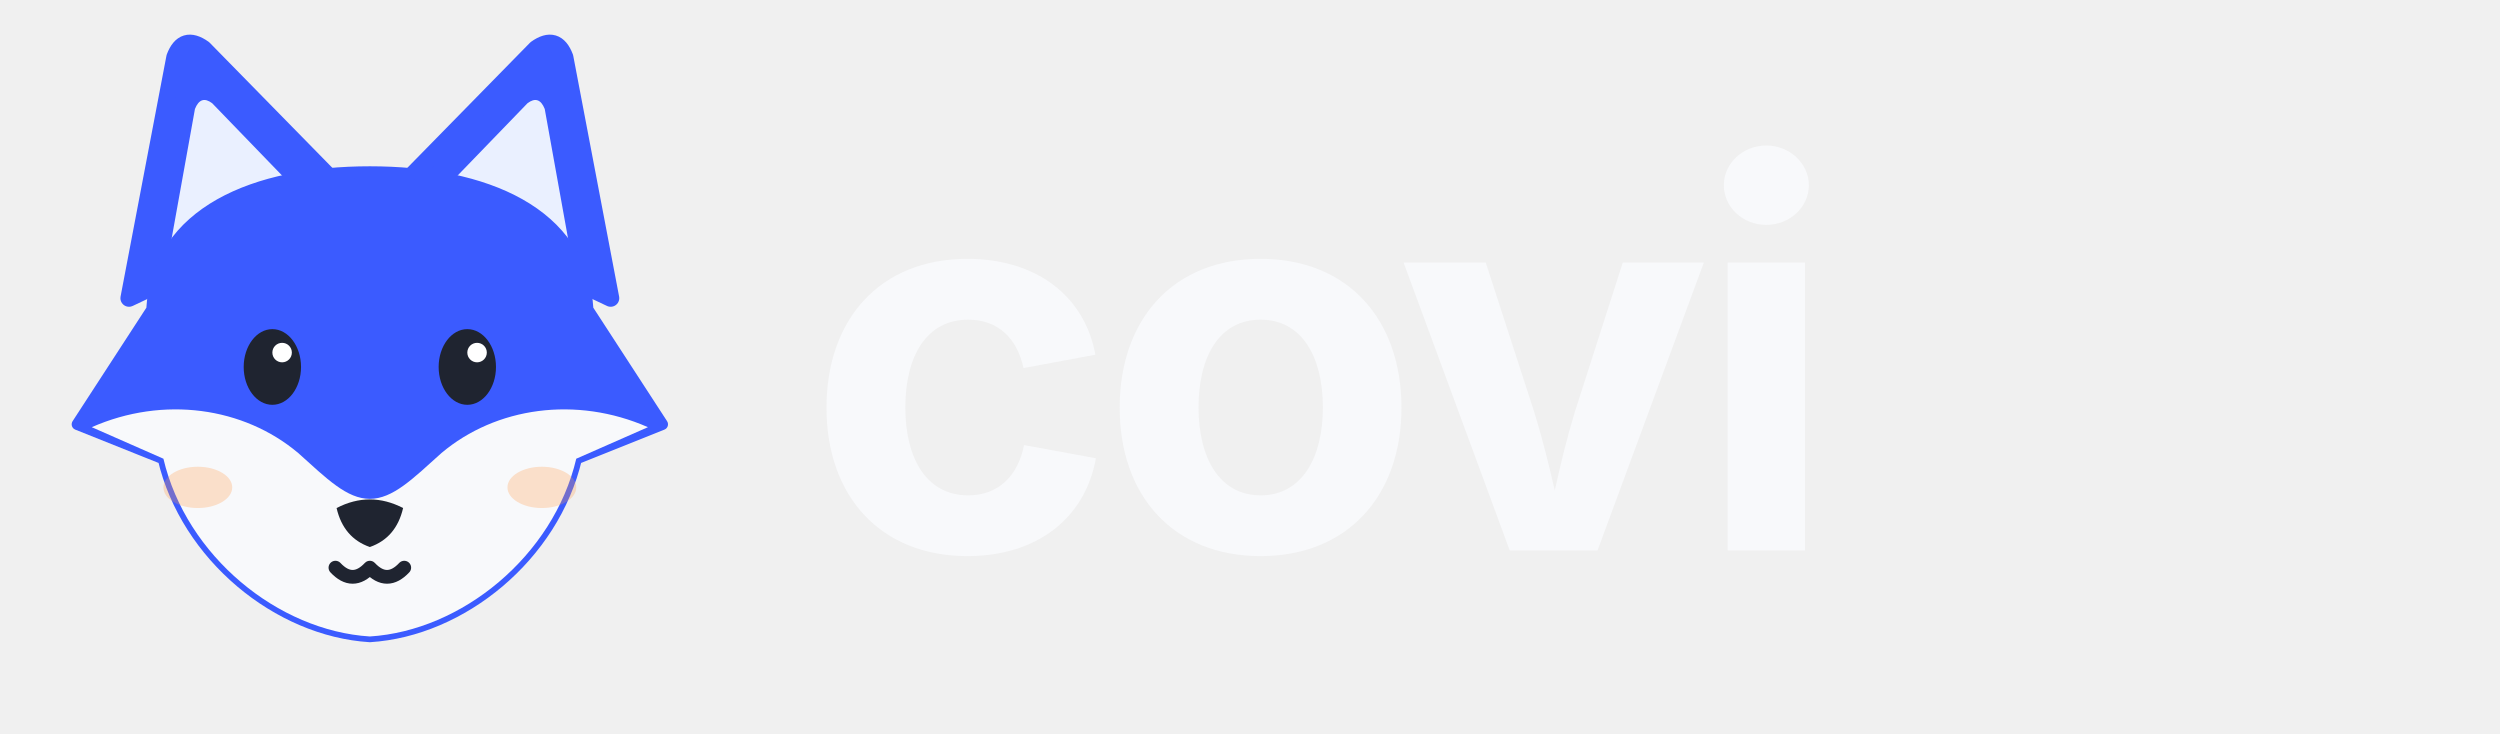
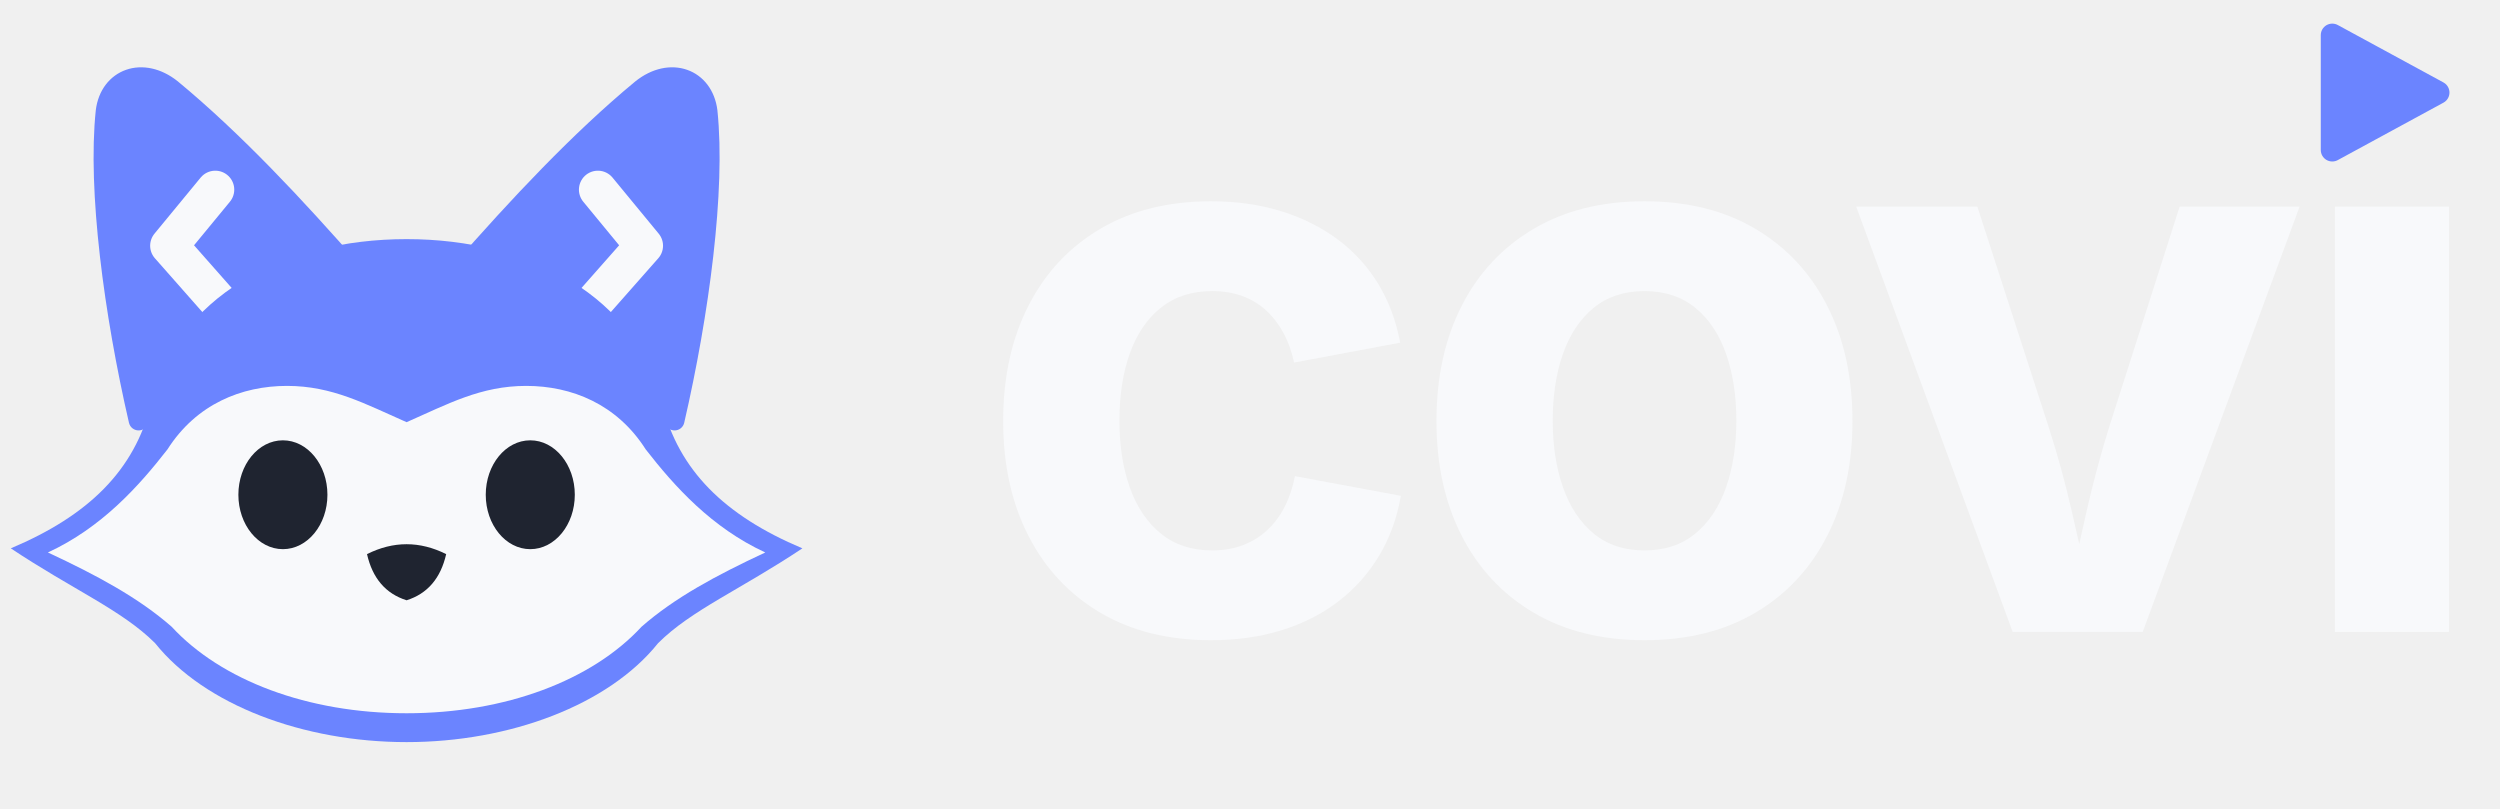
- <svg xmlns="http://www.w3.org/2000/svg" viewBox="0 0 435 128" width="218" height="64" role="img">
-   <g>
-     <g transform="translate(0 0) rotate(0 64 80)">
-       <g transform="">
-         <path d="M22 52 L30 10 Q31.5 6 35 8.5 L60 34 Z" fill="#3B5BFF" stroke="#3B5BFF" stroke-width="3" stroke-linejoin="round" />
-         <path d="M29 44 L33.5 19 Q34.5 16.5 36.5 18 L51 33 Z" fill="#EAF0FF" />
-       </g>
-       <g transform="translate(128 0) scale(-1 1)">
-         <path d="M22 52 L30 10 Q31.5 6 35 8.5 L60 34 Z" fill="#3B5BFF" stroke="#3B5BFF" stroke-width="3" stroke-linejoin="round" />
-         <path d="M29 44 L33.5 19 Q34.5 16.5 36.5 18 L51 33 Z" fill="#EAF0FF" />
-       </g>
-       <path d="M26 54 C27 37 44 30 64 30 C84 30 101 37 102 54 L115 74 L100 80 C96 97 80 110 64 111 C48 110 32 97 28 80 L13 74 Z" fill="#3B5BFF" stroke="#3B5BFF" stroke-width="2" stroke-linejoin="round" />
-       <path d="M15.5 74.5 L28 80 C32 97 48 110 64 111 C80 110 96 97 100 80 L112.5 74.5 C100 69 86 71 76.5 79 C71.5 83.5 68 87 64 87 C60 87 56.5 83.5 51.5 79 C42 71 28 69 15.5 74.5 Z" fill="#F8F9FB" />
-       <g fill="#FF9A4A" opacity="0.28">
-         <ellipse cx="34" cy="85" rx="6" ry="3.6" />
-         <ellipse cx="94" cy="85" rx="6" ry="3.6" />
-       </g>
-       <ellipse cx="47" cy="64" rx="5" ry="6.6" fill="#1F2430" />
-       <circle cx="48.7" cy="61.49" r="1.7" fill="#FFFFFF" />
-       <ellipse cx="81" cy="64" rx="5" ry="6.6" fill="#1F2430" />
-       <circle cx="82.7" cy="61.49" r="1.7" fill="#FFFFFF" />
-       <path d="M58.2 88.6 Q64 85.6 69.8 88.6 Q68.6 93.8 64 95.4 Q59.4 93.8 58.2 88.6 Z" fill="#1F2430" />
-       <path d="M58 99 Q61 102.2 64 99 Q67 102.2 70 99" fill="none" stroke="#1F2430" stroke-width="2.4" stroke-linecap="round" stroke-linejoin="round" />
+ <svg xmlns="http://www.w3.org/2000/svg" viewBox="0 -1661.1 6558.34 2124.2" width="198" height="64" role="img">
+   <g transform="translate(0 -1661.1) scale(21.6755) translate(-21 8)">
+     <g>
+       <path d="M37.5 43 C34.5 30 32.5 15 33.5 5.5 C34 1.5 38 0 41.5 2.8 C49 9 56.5 17 63.5 25 Z" fill="#6B84FF" stroke="#6B84FF" stroke-width="2.4" stroke-linejoin="round" />
+       <path d="M46.8 15 L41.2 21.8 L47.2 28.6" fill="none" stroke="#F8F9FB" stroke-width="4.6" stroke-linecap="round" stroke-linejoin="round" />
    </g>
+     <g transform="translate(140 0) scale(-1 1)">
+       <path d="M37.5 43 C34.5 30 32.5 15 33.5 5.5 C34 1.5 38 0 41.5 2.8 C49 9 56.5 17 63.5 25 Z" fill="#6B84FF" stroke="#6B84FF" stroke-width="2.4" stroke-linejoin="round" />
+       <path d="M46.8 15 L41.2 21.8 L47.2 28.6" fill="none" stroke="#F8F9FB" stroke-width="4.6" stroke-linecap="round" stroke-linejoin="round" />
+     </g>
+     <path d="M70 21 C85 21 98 28 101 41 C103 49 108.5 54.5 118 58.5 C110.5 63.5 104.5 66 100.5 70 C94.5 77.5 82.5 82 70 82 C57.5 82 45.5 77.5 39.5 70 C35.5 66 29.5 63.5 22 58.5 C31.5 54.5 37 49 39 41 C42 28 55 21 70 21 Z" fill="#6B84FF" />
+     <path d="M26.5 59 C33 56 37.5 51 41 46.5 C44.5 41 50 38.8 55.5 38.8 C61 38.8 65 41 70 43.2 C75 41 79 38.8 84.5 38.8 C90 38.8 95.5 41 99 46.5 C102.5 51 107 56 113.5 59 C107.5 61.8 102.5 64.5 98.5 68 C92.5 74.5 82 78.5 70 78.5 C58 78.5 47.5 74.5 41.5 68 C37.5 64.5 32.5 61.8 26.5 59 Z" fill="#F8F9FB" />
+     <ellipse cx="55" cy="52" rx="5.4" ry="6.6" fill="#1F2430" />
+     <ellipse cx="85" cy="52" rx="5.4" ry="6.6" fill="#1F2430" />
+     <path d="M65.2 59.2 Q70 56.8 74.8 59.2 Q73.8 63.6 70 64.8 Q66.2 63.6 65.2 59.2 Z" fill="#1F2430" />
  </g>
-   <text x="140" y="96" font-family="Inter, -apple-system, 'Segoe UI', Helvetica, Arial, sans-serif" font-size="92" font-weight="700" letter-spacing="-3" fill="#F8F9FB">covi</text>
+   <g transform="translate(2549.04 0)">
+     <path transform="translate(0 0)" d="M627.6 21.8Q459.4 21.8 336.8 -50.4Q214.2 -122.7 147.8 -252.4Q81.3 -382.2 81.3 -554.2Q81.3 -727.5 147.8 -857.5Q214.2 -987.5 336.8 -1059.7Q459.4 -1132 627.6 -1132Q727.5 -1132 811.4 -1106.1Q895.2 -1080.3 960.1 -1032.1Q1025 -984 1067 -915.2Q1108.9 -846.3 1124.9 -760.4L846 -708.1Q836.7 -751.7 817.9 -786.3Q799.1 -821 772 -845.6Q744.9 -870.2 709.4 -883.1Q673.9 -895.9 630.8 -895.9Q550.7 -895.9 496.5 -852.8Q442.3 -809.7 414.6 -733.1Q386.9 -656.4 386.9 -555.2Q386.9 -455.5 414.6 -378.5Q442.3 -301.6 496.5 -257.9Q550.7 -214.2 630.8 -214.2Q674.4 -214.2 710.3 -227.6Q746.3 -241 774.1 -266.3Q802 -291.7 820.8 -328Q839.6 -364.4 848.3 -409.4L1126.7 -357.7Q1111.2 -269.2 1069 -199.4Q1026.9 -129.5 962 -79.9Q897.2 -30.3 812.5 -4.2Q727.9 21.8 627.6 21.8Z" fill="#F8F9FB" />
+     <path transform="translate(1139 0)" d="M628.1 21.8Q459.9 21.8 337.1 -50.4Q214.2 -122.7 147.8 -252.4Q81.3 -382.2 81.3 -554.2Q81.3 -727.5 147.8 -857.5Q214.2 -987.5 337.1 -1059.7Q459.9 -1132 628.1 -1132Q796.8 -1132 919.3 -1059.7Q1041.9 -987.5 1108.3 -857.5Q1174.8 -727.5 1174.8 -554.2Q1174.8 -382.2 1108.3 -252.4Q1041.9 -122.7 919.3 -50.4Q796.8 21.8 628.1 21.8Z M628.1 -214.2Q708.2 -214.2 762 -258.7Q815.8 -303.2 842.7 -380.4Q869.6 -457.7 869.6 -555.2Q869.6 -653.8 842.7 -730.7Q815.8 -807.6 762 -851.8Q708.2 -895.9 628.1 -895.9Q548 -895.9 494.3 -851.8Q440.7 -807.6 413.8 -730.9Q386.9 -654.3 386.9 -555.2Q386.9 -457.7 413.8 -380.4Q440.7 -303.2 494.3 -258.7Q548 -214.2 628.1 -214.2Z" fill="#F8F9FB" />
+     <path transform="translate(2292.3 0)" d="M442.7 0 31.3 -1118H349.8L537.6 -537.6Q572.4 -429.2 597.8 -318.1Q623.2 -206.9 650 -88.3H585.7Q612 -206.9 637.1 -317.8Q662.3 -428.7 696 -537.6L881.6 -1118H1196.9L784.5 0Z" fill="#F8F9FB" />
+     <path transform="translate(3454.3 0)" d="M127.8 0V-1118H427.6V0Z" fill="#F8F9FB" />
+     <path d="M3575.09 -1568.82 L3852.96 -1417.8 L3575.09 -1266.78 Z" fill="#6B84FF" stroke="#6B84FF" stroke-width="60.41" stroke-linejoin="round" />
+   </g>
</svg>
